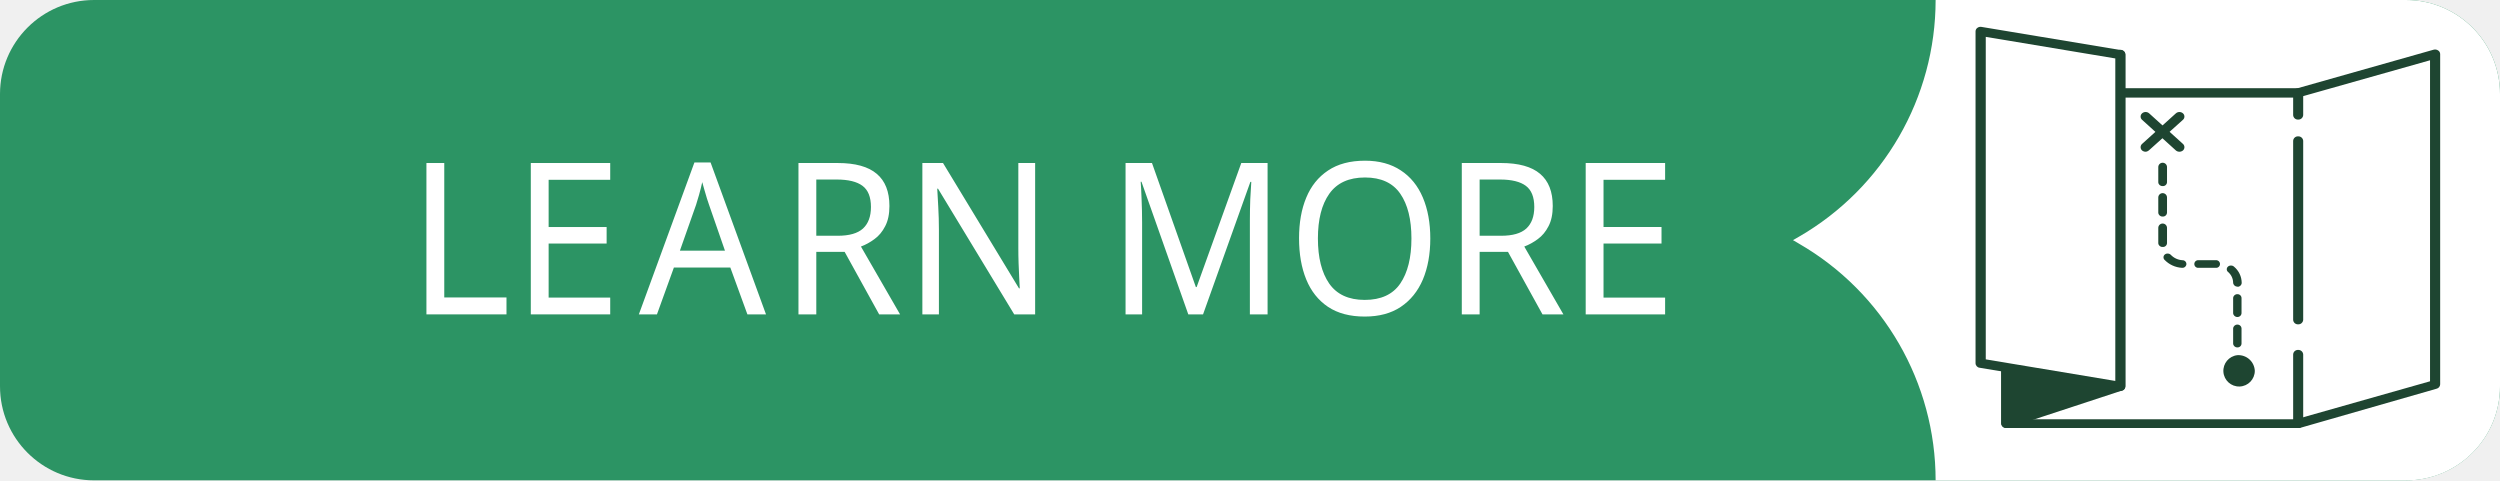
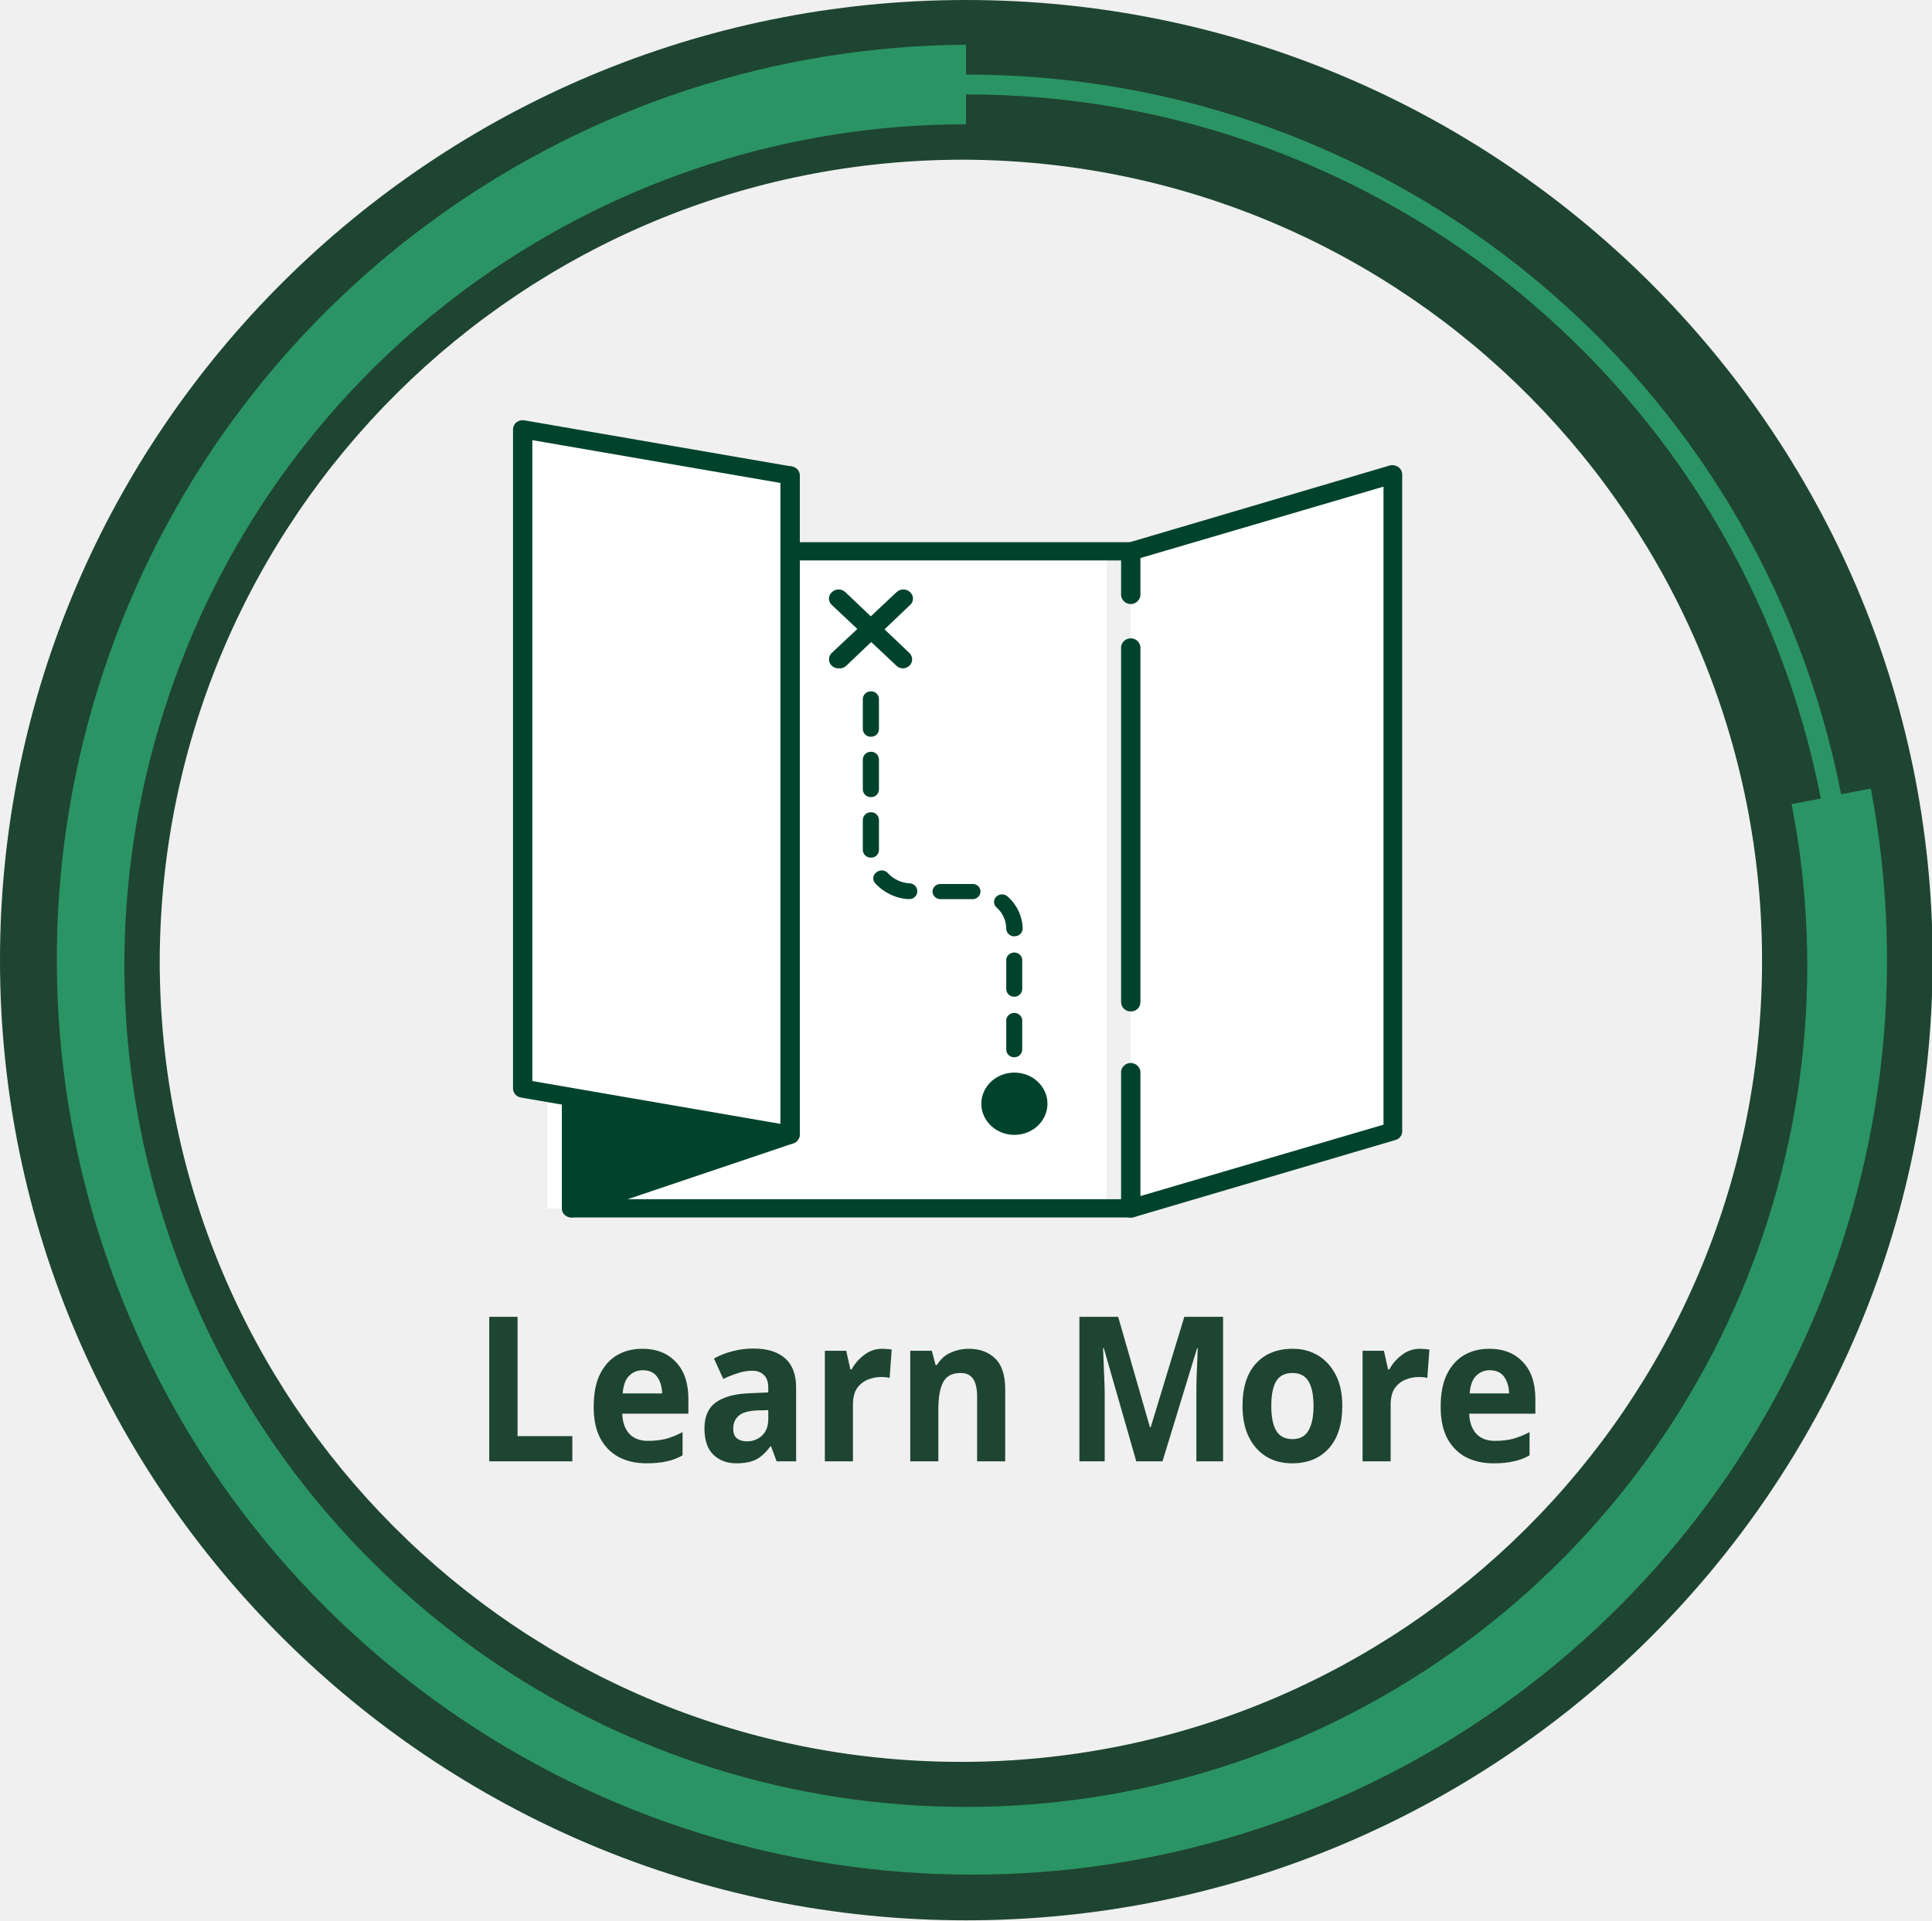
- <svg xmlns="http://www.w3.org/2000/svg" viewBox="0 0 286.2 54.99">
+ <svg xmlns="http://www.w3.org/2000/svg" viewBox="0 0 120.96 120.24">
  <defs>
-     <style>.cls-1{fill:#2c9464;}.cls-2{font-size:24.26px;font-family:NexaLight, Nexa Light;}.cls-2,.cls-4{fill:#fff;}.cls-3{letter-spacing:0.01em;}.cls-5{fill:#1e4531;}</style>
+     <style>.cls-1{fill:#fff;}.cls-2{fill:#00432c;}.cls-3{font-size:12.67px;font-family:Nexa-Heavy, Nexa;font-weight:800;}.cls-3,.cls-8{fill:#1e4531;}.cls-4{letter-spacing:-0.01em;}.cls-5{letter-spacing:-0.01em;}.cls-6{letter-spacing:-0.01em;}.cls-7{letter-spacing:0em;}.cls-9{fill:#2b9464;}</style>
  </defs>
  <g id="Capa_2" data-name="Capa 2">
-     <g id="OBJECTS">
-       <rect class="cls-1" width="286.2" height="54.99" rx="10.77" />
-       <text class="cls-2" transform="translate(46.6 35.99) scale(0.94 1)">LE<tspan class="cls-3" x="28.23" y="0">A</tspan>
-         <tspan x="45.31" y="0">RN MORE</tspan>
+     <g id="Capa_1-2" data-name="Capa 1">
+       <polygon class="cls-1" points="87.22 70.84 70.8 75.67 70.8 34.52 87.22 29.7 87.22 70.84" />
+       <rect class="cls-1" x="34.27" y="34.52" width="35.01" height="41.15" />
+       <path class="cls-2" d="M70.8,63.33a.59.59,0,0,1-.61-.57V40.5a.61.61,0,0,1,1.21,0V62.76A.58.58,0,0,1,70.8,63.33Z" />
+       <path class="cls-2" d="M70.8,76.23h-35a.58.58,0,0,1-.6-.56V34.52a.59.59,0,0,1,.6-.57h35a.59.59,0,0,1,.6.57v2.77a.61.61,0,0,1-1.21,0v-2.2H36.39v40h33.8v-8a.61.61,0,0,1,1.21,0v8.59A.58.58,0,0,1,70.8,76.23Z" />
+       <polygon class="cls-2" points="35.78 34.38 35.78 75.67 49.47 71.05 49.47 29.77 35.78 34.38" />
+       <path class="cls-2" d="M35.78,76.23a.59.59,0,0,1-.34-.1.53.53,0,0,1-.26-.46V34.38a.56.56,0,0,1,.4-.53l13.68-4.62a.66.66,0,0,1,.55.07.57.57,0,0,1,.26.47V71.05a.58.58,0,0,1-.4.54L36,76.2A.76.76,0,0,1,35.78,76.23Zm.61-41.45V74.86l12.47-4.21V30.57Z" />
+       <polygon class="cls-1" points="32.72 26.88 32.72 68.16 49.47 71.05 49.47 29.77 32.72 26.88" />
+       <path class="cls-2" d="M49.46,71.62h-.1L32.61,68.72a.58.58,0,0,1-.49-.56V26.88a.56.56,0,0,1,.22-.44.61.61,0,0,1,.49-.12l16.74,2.89a.58.58,0,0,1,.5.56V71.05a.56.56,0,0,1-.22.44A.59.59,0,0,1,49.46,71.62ZM33.33,67.69l15.53,2.68V30.24L33.33,27.56Z" />
+       <path class="cls-2" d="M70.8,76.24a.61.61,0,0,1-.58-.4.57.57,0,0,1,.4-.72l16-4.7V30.47L71,35.06a.61.61,0,0,1-.76-.37.56.56,0,0,1,.4-.71L87,29.15a.64.64,0,0,1,.54.09.56.56,0,0,1,.25.46V70.84a.56.56,0,0,1-.42.54L71,76.21A.57.57,0,0,1,70.8,76.24Z" />
+       <ellipse class="cls-2" cx="63.51" cy="69.11" rx="2.07" ry="1.95" />
+       <path class="cls-2" d="M63.51,66.2a.49.49,0,0,1-.51-.47v-1.9a.51.51,0,0,1,1,0v1.9A.49.49,0,0,1,63.51,66.2Zm0-3.79a.49.49,0,0,1-.51-.47V60.05a.51.51,0,0,1,1,0v1.89A.49.49,0,0,1,63.51,62.41Zm0-3.78a.5.5,0,0,1-.51-.47,1.77,1.77,0,0,0-.62-1.35.46.46,0,0,1,0-.67.52.52,0,0,1,.71,0,2.76,2.76,0,0,1,.94,2,.49.49,0,0,1-.5.48ZM60.89,56.3h-2a.5.5,0,0,1-.51-.48.49.49,0,0,1,.51-.47h2a.48.48,0,0,1,.5.47A.49.49,0,0,1,60.89,56.3Zm-4,0h0a3.06,3.06,0,0,1-2.1-1,.45.45,0,0,1,.06-.66.52.52,0,0,1,.71,0,2,2,0,0,0,1.4.67.49.49,0,0,1,.47.5A.49.49,0,0,1,56.86,56.29ZM54.53,53.7a.49.49,0,0,1-.51-.47v-1.9a.49.49,0,0,1,.51-.47.48.48,0,0,1,.5.47v1.9A.48.48,0,0,1,54.53,53.7Zm0-3.79a.49.49,0,0,1-.51-.47V47.55a.5.5,0,0,1,.51-.48.49.49,0,0,1,.5.48v1.89A.48.48,0,0,1,54.53,49.91Zm0-3.78a.49.49,0,0,1-.51-.48V43.76a.49.49,0,0,1,.51-.47.48.48,0,0,1,.5.47v1.89A.48.48,0,0,1,54.53,46.13Z" />
+       <path class="cls-2" d="M56.55,41.85a.6.6,0,0,1-.42-.16l-4.05-3.81a.53.53,0,0,1,0-.8.61.61,0,0,1,.85,0l4,3.8a.55.55,0,0,1,0,.81A.62.62,0,0,1,56.55,41.85Z" />
+       <path class="cls-2" d="M52.5,41.85a.6.6,0,0,1-.42-.16.55.55,0,0,1,0-.81l4.05-3.8a.61.61,0,0,1,.85,0,.53.53,0,0,1,0,.8l-4,3.81A.62.62,0,0,1,52.5,41.85Z" />
+       <text class="cls-3" transform="translate(29.57 91.5) scale(0.93 1)">
+         <tspan class="cls-4">L</tspan>
+         <tspan x="7.61" y="0">earn </tspan>
+         <tspan class="cls-5" x="39.73" y="0">M</tspan>
+         <tspan x="51.29" y="0">o</tspan>
+         <tspan class="cls-6" x="58.95" y="0">r</tspan>
+         <tspan class="cls-7" x="64.63" y="0">e</tspan>
      </text>
-       <path class="cls-4" d="M221.59,0h0a31.3,31.3,0,0,1-15.65,27.1l-.68.39.68.4A31.3,31.3,0,0,1,221.59,55h53.84A10.77,10.77,0,0,0,286.2,44.22V10.77A10.77,10.77,0,0,0,275.43,0Z" />
-       <polygon class="cls-4" points="278.77 44.05 263.09 48.48 263.09 10.63 278.77 6.19 278.77 44.05" />
-       <rect class="cls-4" x="228.24" y="10.63" width="33.42" height="37.86" />
-       <path class="cls-5" d="M263.09,37.13a.54.54,0,0,1-.57-.52V16.13a.54.54,0,0,1,.57-.52.55.55,0,0,1,.58.52V36.61A.55.55,0,0,1,263.09,37.13Z" />
-       <path class="cls-5" d="M263.09,49H229.68a.56.56,0,0,1-.58-.53V10.63a.56.56,0,0,1,.58-.53h33.41a.56.56,0,0,1,.58.53v2.54a.55.55,0,0,1-.58.52.54.54,0,0,1-.57-.52v-2H230.25V48h32.27V40.58a.54.54,0,0,1,.57-.52.55.55,0,0,1,.58.52v7.9A.56.56,0,0,1,263.09,49Z" />
-       <polygon class="cls-5" points="229.68 10.5 229.68 48.48 242.73 44.24 242.73 6.25 229.68 10.5" />
-       <path class="cls-5" d="M229.68,49a.67.67,0,0,1-.34-.1.52.52,0,0,1-.24-.43v-38a.54.54,0,0,1,.38-.5l13.06-4.24a.63.63,0,0,1,.52.06.51.51,0,0,1,.25.43v38a.52.52,0,0,1-.38.49L229.87,49A.63.63,0,0,1,229.68,49Zm.57-38.15V47.74l11.91-3.87V7Z" />
-       <polygon class="cls-4" points="226.75 3.59 226.75 41.58 242.73 44.24 242.73 6.25 226.75 3.59" />
-       <path class="cls-5" d="M242.73,44.76h-.1l-16-2.66a.53.53,0,0,1-.47-.51v-38a.49.49,0,0,1,.21-.4.6.6,0,0,1,.47-.11l16,2.66a.53.53,0,0,1,.47.51v38a.52.52,0,0,1-.21.4A.59.59,0,0,1,242.73,44.76Zm-15.4-3.62,14.83,2.47V6.69L227.33,4.22Z" />
-       <path class="cls-5" d="M263.09,49a.59.59,0,0,1-.55-.37.51.51,0,0,1,.38-.65l15.27-4.33V6.9l-14.93,4.22a.58.58,0,0,1-.72-.34.52.52,0,0,1,.38-.65L278.6,5.69a.62.62,0,0,1,.51.08.49.49,0,0,1,.24.42V44a.53.53,0,0,1-.41.5L263.26,49A.47.47,0,0,1,263.09,49Z" />
-       <path class="cls-5" d="M256.13,40.66a1.8,1.8,0,1,0,2,1.79A1.88,1.88,0,0,0,256.13,40.66Z" />
-       <path class="cls-5" d="M256.13,39.77a.46.46,0,0,1-.48-.43V37.6a.47.47,0,0,1,.48-.44.46.46,0,0,1,.48.44v1.74A.45.45,0,0,1,256.13,39.77Zm0-3.48a.47.47,0,0,1-.48-.44V34.11a.46.46,0,0,1,.48-.43.45.45,0,0,1,.48.43v1.74A.46.46,0,0,1,256.13,36.29Zm0-3.48a.47.47,0,0,1-.48-.44,1.63,1.63,0,0,0-.59-1.24.4.4,0,0,1,0-.61.52.52,0,0,1,.68,0,2.44,2.44,0,0,1,.89,1.87.46.46,0,0,1-.47.44Zm-2.49-2.15h-1.93a.44.44,0,1,1,0-.87h1.93a.44.44,0,1,1,0,.87Zm-3.85,0h0a3,3,0,0,1-2-.92.41.41,0,0,1,.06-.62.51.51,0,0,1,.67.06,2,2,0,0,0,1.33.61.44.44,0,0,1,.45.46A.46.46,0,0,1,249.79,30.66Zm-2.23-2.39a.46.46,0,0,1-.48-.43V26.09a.49.49,0,0,1,1,0v1.75A.46.46,0,0,1,247.56,28.27Zm0-3.48a.47.47,0,0,1-.48-.44V22.61a.49.49,0,0,1,1,0v1.74A.47.47,0,0,1,247.56,24.79Zm0-3.49a.46.46,0,0,1-.48-.43V19.13a.49.49,0,0,1,1,0v1.74A.46.46,0,0,1,247.56,21.3Z" />
-       <path class="cls-5" d="M249.5,17.37a.61.61,0,0,1-.41-.15l-3.87-3.51a.49.49,0,0,1,0-.73.61.61,0,0,1,.82,0l3.87,3.5a.5.5,0,0,1,0,.74A.63.63,0,0,1,249.5,17.37Z" />
-       <path class="cls-5" d="M245.63,17.37a.63.63,0,0,1-.41-.15.5.5,0,0,1,0-.74l3.87-3.5a.61.61,0,0,1,.82,0,.49.49,0,0,1,0,.73L246,17.22A.61.61,0,0,1,245.63,17.37Z" />
+       <path class="cls-8" d="M60.48,10A50.16,50.16,0,1,1,10,60.12,50.31,50.31,0,0,1,60.48,10m0-10C27.13,0,0,27,0,60.12s27.13,60.12,60.48,60.12S121,93.27,121,60.12,93.83,0,60.48,0Z" />
+       <path class="cls-9" d="M117.13,49.38l-1.86.35A55.78,55.78,0,0,0,60.48,4.67V2.8a57.29,57.29,0,1,0,56.65,46.58ZM114,50l-1.83.35A52.68,52.68,0,1,1,60.48,7.78V5.91A54.53,54.53,0,0,1,114,50Z" />
    </g>
  </g>
</svg>
